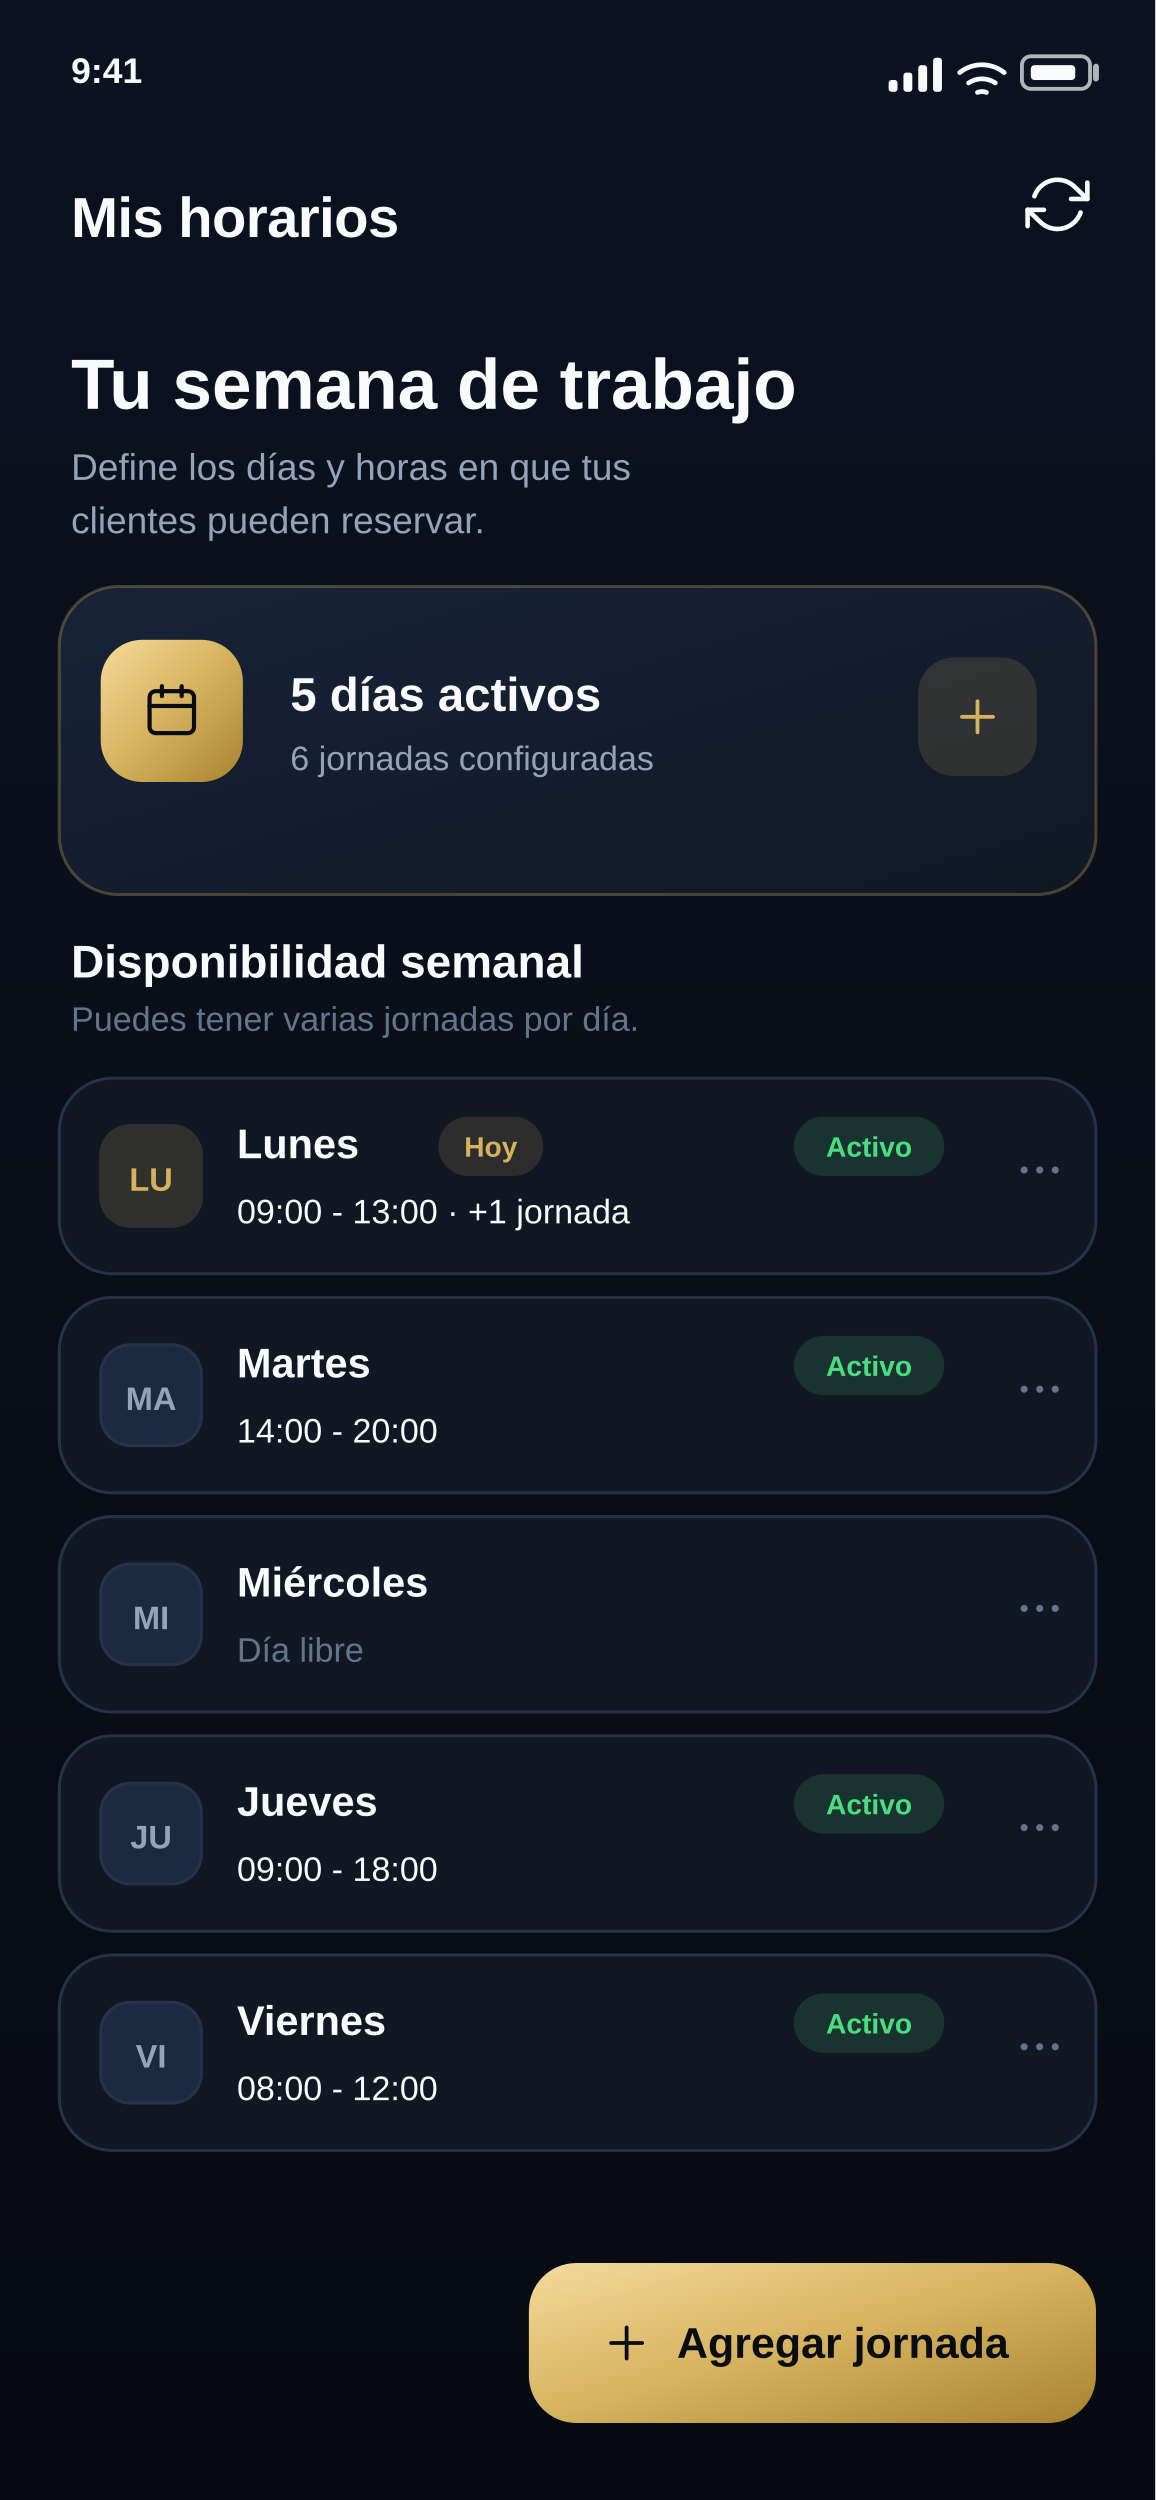
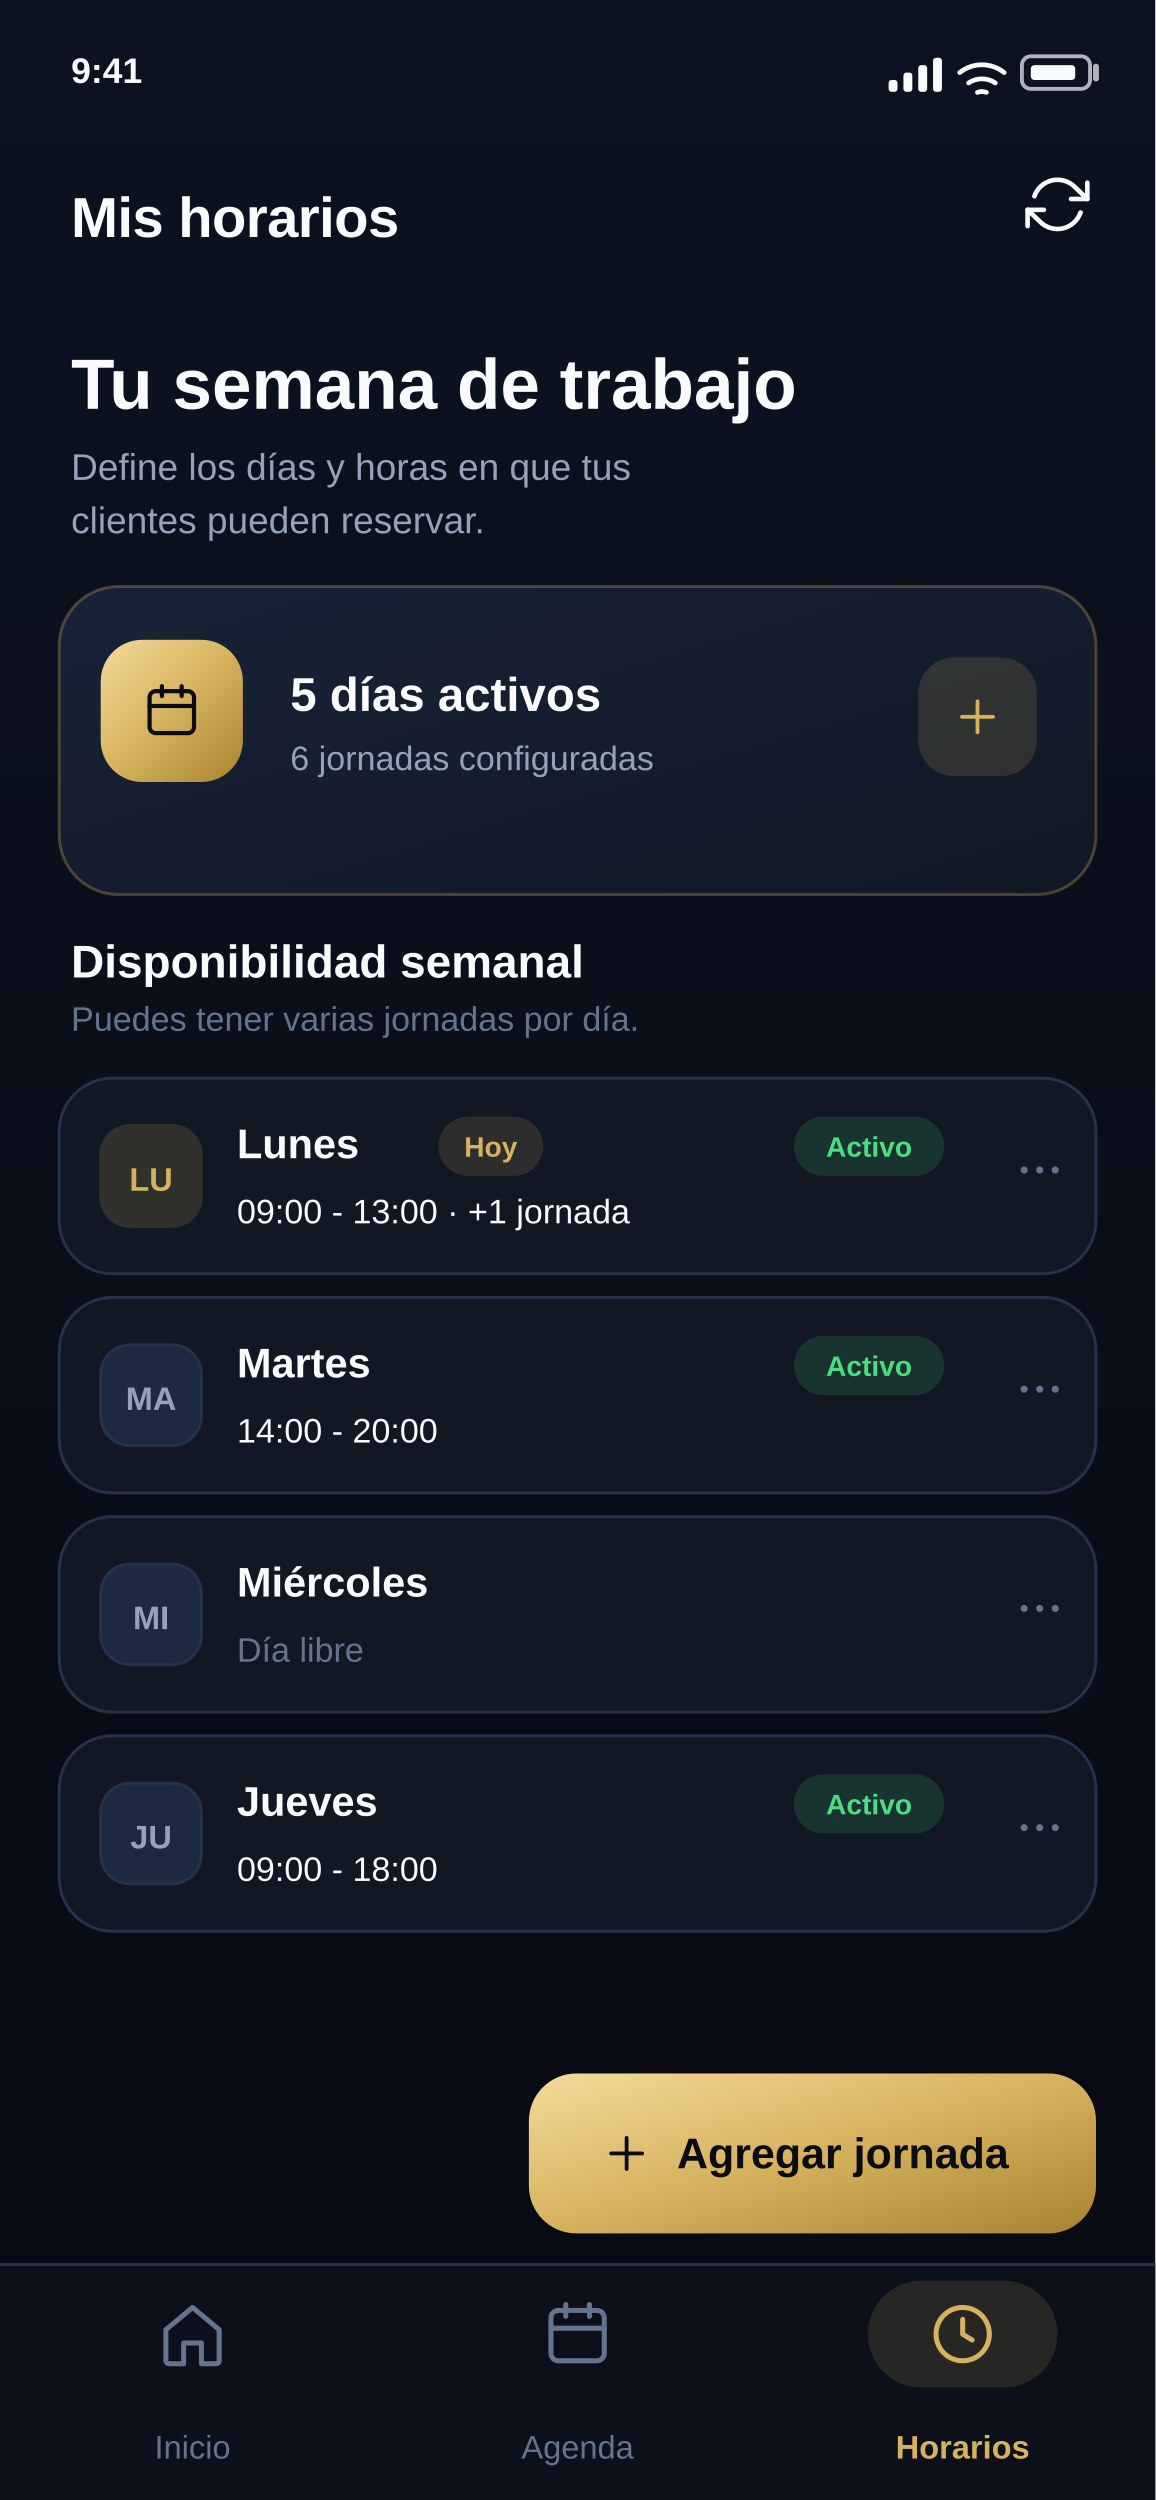
<svg xmlns="http://www.w3.org/2000/svg" width="390" height="844" viewBox="0 0 390 844">
  <defs>
    <linearGradient id="bg" x1="0" y1="0" x2="0" y2="1">
      <stop offset="0%" stop-color="#0C1220" />
      <stop offset="100%" stop-color="#070A12" />
    </linearGradient>
    <linearGradient id="gold" x1="0" y1="0" x2="1" y2="1">
      <stop offset="0%" stop-color="#F4DA9A" />
      <stop offset="50%" stop-color="#D6B25E" />
      <stop offset="100%" stop-color="#A9832F" />
    </linearGradient>
    <linearGradient id="card" x1="0" y1="0" x2="1" y2="1">
      <stop offset="0%" stop-color="#182338" />
      <stop offset="100%" stop-color="#111824" />
    </linearGradient>
    <linearGradient id="hero" x1="0" y1="0" x2="1" y2="1">
      <stop offset="0%" stop-color="#2C2412" />
      <stop offset="50%" stop-color="#141B2A" />
      <stop offset="100%" stop-color="#0E1420" />
    </linearGradient>
  </defs>
  <rect width="390" height="844" fill="url(#bg)" />
  <g>
    <text x="24" y="28" font-family="Poppins, Arial, sans-serif" font-size="12" font-weight="600" fill="#F8FAFC" text-anchor="start" opacity="1" letter-spacing="0">9:41</text>
    <rect x="300" y="27" width="3" height="4" rx="1" fill="#F8FAFC" />
    <rect x="305" y="24.5" width="3" height="6.5" rx="1" fill="#F8FAFC" />
    <rect x="310" y="22" width="3" height="9" rx="1" fill="#F8FAFC" />
    <rect x="315" y="19.5" width="3" height="11.5" rx="1" fill="#F8FAFC" />
    <path d="M324 24.5a12 12 0 0 1 15 0M327 28a8 8 0 0 1 9 0M330 31.2a4 4 0 0 1 3 0" fill="none" stroke="#F8FAFC" stroke-width="1.6" stroke-linecap="round" />
    <rect x="345" y="19" width="23" height="11" rx="3" fill="none" stroke="#F8FAFC" stroke-width="1.3" opacity="0.7" />
    <rect x="348" y="22" width="15" height="5" rx="1.2" fill="#F8FAFC" />
    <path d="M370 22.5v4" stroke="#F8FAFC" stroke-width="2" stroke-linecap="round" opacity="0.7" />
  </g>
  <g>
    <text x="24" y="80" font-family="Poppins, Arial, sans-serif" font-size="19" font-weight="600" fill="#F8FAFC" text-anchor="start" opacity="1" letter-spacing="-0.2">Mis horarios</text>
    <g transform="translate(346 58) scale(0.9166667)" fill="none" stroke="#F8FAFC" stroke-width="1.7" stroke-linecap="round" stroke-linejoin="round" color="#F8FAFC">
      <path d="M23 4v6h-6M1 20v-6h6" />
      <path d="M3.5 9a9 9 0 0 1 14.9-3.4L23 10M1 14l4.6 4.4A9 9 0 0 0 20.5 15" />
    </g>
  </g>
  <text x="24" y="138" font-family="Poppins, Arial, sans-serif" font-size="24" font-weight="700" fill="#F8FAFC" text-anchor="start" opacity="1" letter-spacing="0">Tu semana de trabajo</text>
  <text x="24" y="162" font-family="Poppins, Arial, sans-serif" font-size="12.5" font-weight="400" fill="#94A3B8" text-anchor="start" opacity="1" letter-spacing="0">Define los días y horas en que tus</text>
  <text x="24" y="180" font-family="Poppins, Arial, sans-serif" font-size="12.5" font-weight="400" fill="#94A3B8" text-anchor="start" opacity="1" letter-spacing="0">clientes pueden reservar.</text>
  <rect x="20" y="198" width="350" height="104" rx="20" fill="url(#card)" stroke="#D6B25E" stroke-opacity="0.3" stroke-width="1" opacity="1" />
  <g>
    <rect x="34" y="216" width="48" height="48" rx="14" fill="url(#gold)" />
    <g transform="translate(48 230) scale(0.8333333)" fill="none" stroke="#090C12" stroke-width="1.7" stroke-linecap="round" stroke-linejoin="round" color="#090C12">
      <rect x="3" y="4" width="18" height="17" rx="2.5" />
      <path d="M8 2v4M16 2v4M3 10h18" />
    </g>
  </g>
  <text x="98" y="240" font-family="Poppins, Arial, sans-serif" font-size="16" font-weight="700" fill="#F8FAFC" text-anchor="start" opacity="1" letter-spacing="0">5 días activos</text>
  <text x="98" y="260" font-family="Poppins, Arial, sans-serif" font-size="11.5" font-weight="400" fill="#94A3B8" text-anchor="start" opacity="1" letter-spacing="0">6 jornadas configuradas</text>
  <rect x="310" y="222" width="40" height="40" rx="12" fill="#D6B25E" opacity="0.15" />
  <g transform="translate(321 233) scale(0.75)" fill="none" stroke="#D6B25E" stroke-width="1.7" stroke-linecap="round" stroke-linejoin="round" color="#D6B25E">
    <path d="M12 5v14M5 12h14" />
  </g>
  <text x="24" y="330" font-family="Poppins, Arial, sans-serif" font-size="15.5" font-weight="600" fill="#F8FAFC" text-anchor="start" opacity="1" letter-spacing="0">Disponibilidad semanal</text>
  <text x="24" y="348" font-family="Poppins, Arial, sans-serif" font-size="11.5" font-weight="400" fill="#64748B" text-anchor="start" opacity="1" letter-spacing="0">Puedes tener varias jornadas por día.</text>
  <g>
    <rect x="20" y="364" width="350" height="66" rx="18" fill="#111824" stroke="#26324A" stroke-opacity="1" stroke-width="1" opacity="1" />
    <g>
      <rect x="34" y="380" width="34" height="34" rx="10" fill="#D6B25E" opacity="0.16" stroke="#D6B25E" />
      <text x="51" y="402" font-family="Poppins, Arial, sans-serif" font-size="11" font-weight="700" fill="#D6B25E" text-anchor="middle" opacity="1" letter-spacing="0">LU</text>
    </g>
    <text x="80" y="391" font-family="Poppins, Arial, sans-serif" font-size="14" font-weight="600" fill="#F8FAFC" text-anchor="start" opacity="1" letter-spacing="0">Lunes</text>
    <g>
      <rect x="148" y="377" width="35.39" height="20" rx="10" fill="#D6B25E" opacity="0.14" />
      <text x="165.695" y="390.5" font-family="Poppins, Arial, sans-serif" font-size="9.5" font-weight="600" fill="#D6B25E" text-anchor="middle" opacity="1" letter-spacing="0">Hoy</text>
    </g>
    <text x="80" y="413" font-family="Poppins, Arial, sans-serif" font-size="11.5" font-weight="400" fill="#F8FAFC" text-anchor="start" opacity="1" letter-spacing="0">09:00 - 13:00  ·  +1 jornada</text>
    <g>
      <rect x="268" y="377" width="50.78" height="20" rx="10" fill="#4ADE80" opacity="0.14" />
      <text x="293.39" y="390.5" font-family="Poppins, Arial, sans-serif" font-size="9.5" font-weight="600" fill="#4ADE80" text-anchor="middle" opacity="1" letter-spacing="0">Activo</text>
    </g>
    <g transform="translate(342 386) scale(0.75)" fill="none" stroke="#64748B" stroke-width="1.7" stroke-linecap="round" stroke-linejoin="round" color="#64748B">
      <circle cx="5" cy="12" r="1.6" fill="currentColor" stroke="none" />
      <circle cx="12" cy="12" r="1.6" fill="currentColor" stroke="none" />
      <circle cx="19" cy="12" r="1.6" fill="currentColor" stroke="none" />
    </g>
  </g>
  <g>
    <rect x="20" y="438" width="350" height="66" rx="18" fill="#111824" stroke="#26324A" stroke-opacity="1" stroke-width="1" opacity="1" />
    <g>
      <rect x="34" y="454" width="34" height="34" rx="10" fill="#1D2940" opacity="1" stroke="#26324A" />
      <text x="51" y="476" font-family="Poppins, Arial, sans-serif" font-size="11" font-weight="700" fill="#94A3B8" text-anchor="middle" opacity="1" letter-spacing="0">MA</text>
    </g>
    <text x="80" y="465" font-family="Poppins, Arial, sans-serif" font-size="14" font-weight="600" fill="#F8FAFC" text-anchor="start" opacity="1" letter-spacing="0">Martes</text>
    <text x="80" y="487" font-family="Poppins, Arial, sans-serif" font-size="11.5" font-weight="400" fill="#F8FAFC" text-anchor="start" opacity="1" letter-spacing="0">14:00 - 20:00</text>
    <g>
      <rect x="268" y="451" width="50.78" height="20" rx="10" fill="#4ADE80" opacity="0.14" />
      <text x="293.39" y="464.5" font-family="Poppins, Arial, sans-serif" font-size="9.5" font-weight="600" fill="#4ADE80" text-anchor="middle" opacity="1" letter-spacing="0">Activo</text>
    </g>
    <g transform="translate(342 460) scale(0.75)" fill="none" stroke="#64748B" stroke-width="1.7" stroke-linecap="round" stroke-linejoin="round" color="#64748B">
      <circle cx="5" cy="12" r="1.6" fill="currentColor" stroke="none" />
      <circle cx="12" cy="12" r="1.6" fill="currentColor" stroke="none" />
      <circle cx="19" cy="12" r="1.6" fill="currentColor" stroke="none" />
    </g>
  </g>
  <g>
    <rect x="20" y="512" width="350" height="66" rx="18" fill="#111824" stroke="#26324A" stroke-opacity="1" stroke-width="1" opacity="1" />
    <g>
      <rect x="34" y="528" width="34" height="34" rx="10" fill="#1D2940" opacity="1" stroke="#26324A" />
      <text x="51" y="550" font-family="Poppins, Arial, sans-serif" font-size="11" font-weight="700" fill="#94A3B8" text-anchor="middle" opacity="1" letter-spacing="0">MI</text>
    </g>
    <text x="80" y="539" font-family="Poppins, Arial, sans-serif" font-size="14" font-weight="600" fill="#F8FAFC" text-anchor="start" opacity="1" letter-spacing="0">Miércoles</text>
    <text x="80" y="561" font-family="Poppins, Arial, sans-serif" font-size="11.5" font-weight="400" fill="#64748B" text-anchor="start" opacity="1" letter-spacing="0">Día libre</text>
    <g transform="translate(342 534) scale(0.75)" fill="none" stroke="#64748B" stroke-width="1.7" stroke-linecap="round" stroke-linejoin="round" color="#64748B">
      <circle cx="5" cy="12" r="1.6" fill="currentColor" stroke="none" />
      <circle cx="12" cy="12" r="1.6" fill="currentColor" stroke="none" />
      <circle cx="19" cy="12" r="1.6" fill="currentColor" stroke="none" />
    </g>
  </g>
  <g>
    <rect x="20" y="586" width="350" height="66" rx="18" fill="#111824" stroke="#26324A" stroke-opacity="1" stroke-width="1" opacity="1" />
    <g>
      <rect x="34" y="602" width="34" height="34" rx="10" fill="#1D2940" opacity="1" stroke="#26324A" />
      <text x="51" y="624" font-family="Poppins, Arial, sans-serif" font-size="11" font-weight="700" fill="#94A3B8" text-anchor="middle" opacity="1" letter-spacing="0">JU</text>
    </g>
    <text x="80" y="613" font-family="Poppins, Arial, sans-serif" font-size="14" font-weight="600" fill="#F8FAFC" text-anchor="start" opacity="1" letter-spacing="0">Jueves</text>
    <text x="80" y="635" font-family="Poppins, Arial, sans-serif" font-size="11.5" font-weight="400" fill="#F8FAFC" text-anchor="start" opacity="1" letter-spacing="0">09:00 - 18:00</text>
    <g>
      <rect x="268" y="599" width="50.78" height="20" rx="10" fill="#4ADE80" opacity="0.14" />
      <text x="293.39" y="612.5" font-family="Poppins, Arial, sans-serif" font-size="9.5" font-weight="600" fill="#4ADE80" text-anchor="middle" opacity="1" letter-spacing="0">Activo</text>
    </g>
    <g transform="translate(342 608) scale(0.75)" fill="none" stroke="#64748B" stroke-width="1.7" stroke-linecap="round" stroke-linejoin="round" color="#64748B">
      <circle cx="5" cy="12" r="1.6" fill="currentColor" stroke="none" />
      <circle cx="12" cy="12" r="1.6" fill="currentColor" stroke="none" />
      <circle cx="19" cy="12" r="1.6" fill="currentColor" stroke="none" />
    </g>
  </g>
  <g>
-     <rect x="20" y="660" width="350" height="66" rx="18" fill="#111824" stroke="#26324A" stroke-opacity="1" stroke-width="1" opacity="1" />
-     <g>
-       <rect x="34" y="676" width="34" height="34" rx="10" fill="#1D2940" opacity="1" stroke="#26324A" />
-       <text x="51" y="698" font-family="Poppins, Arial, sans-serif" font-size="11" font-weight="700" fill="#94A3B8" text-anchor="middle" opacity="1" letter-spacing="0">VI</text>
-     </g>
-     <text x="80" y="687" font-family="Poppins, Arial, sans-serif" font-size="14" font-weight="600" fill="#F8FAFC" text-anchor="start" opacity="1" letter-spacing="0">Viernes</text>
-     <text x="80" y="709" font-family="Poppins, Arial, sans-serif" font-size="11.5" font-weight="400" fill="#F8FAFC" text-anchor="start" opacity="1" letter-spacing="0">08:00 - 12:00</text>
-     <g>
-       <rect x="268" y="673" width="50.78" height="20" rx="10" fill="#4ADE80" opacity="0.14" />
-       <text x="293.39" y="686.5" font-family="Poppins, Arial, sans-serif" font-size="9.5" font-weight="600" fill="#4ADE80" text-anchor="middle" opacity="1" letter-spacing="0">Activo</text>
-     </g>
-     <g transform="translate(342 682) scale(0.75)" fill="none" stroke="#64748B" stroke-width="1.7" stroke-linecap="round" stroke-linejoin="round" color="#64748B">
-       <circle cx="5" cy="12" r="1.6" fill="currentColor" stroke="none" />
-       <circle cx="12" cy="12" r="1.6" fill="currentColor" stroke="none" />
-       <circle cx="19" cy="12" r="1.6" fill="currentColor" stroke="none" />
-     </g>
-   </g>
-   <g>
-     <rect x="178.55" y="764" width="191.45" height="54" rx="16" fill="url(#gold)" />
-     <g transform="translate(202.55 782)">
+     <rect x="178.55" y="700" width="191.45" height="54" rx="16" fill="url(#gold)" />
+     <g transform="translate(202.55 718)">
      <g transform="translate(0 0) scale(0.75)" fill="none" stroke="#090C12" stroke-width="1.7" stroke-linecap="round" stroke-linejoin="round" color="#090C12">
        <path d="M12 5v14M5 12h14" />
      </g>
    </g>
-     <text x="228.55" y="796" font-family="Poppins, Arial, sans-serif" font-size="14.5" font-weight="600" fill="#090C12" text-anchor="start" opacity="1" letter-spacing="0">Agregar jornada</text>
+     <text x="228.55" y="732" font-family="Poppins, Arial, sans-serif" font-size="14.5" font-weight="600" fill="#090C12" text-anchor="start" opacity="1" letter-spacing="0">Agregar jornada</text>
+   </g>
+   <g>
+     <rect x="0" y="764" width="390" height="80" fill="#0B101C" opacity="0.98" />
+     <rect x="0" y="764" width="390" height="1" fill="#26324A" />
+     <g>
+       <g transform="translate(53 776) scale(1)" fill="none" stroke="#64748B" stroke-width="1.7" stroke-linecap="round" stroke-linejoin="round" color="#64748B">
+         <path d="M3 10.5 12 3l9 7.5V21a1 1 0 0 1-1 1h-5v-7H9v7H4a1 1 0 0 1-1-1z" />
+       </g>
+       <text x="65" y="830" font-family="Poppins, Arial, sans-serif" font-size="11" font-weight="500" fill="#64748B" text-anchor="middle" opacity="1" letter-spacing="0">Inicio</text>
+     </g>
+     <g>
+       <g transform="translate(183 776) scale(1)" fill="none" stroke="#64748B" stroke-width="1.7" stroke-linecap="round" stroke-linejoin="round" color="#64748B">
+         <rect x="3" y="4" width="18" height="17" rx="2.5" />
+         <path d="M8 2v4M16 2v4M3 10h18" />
+       </g>
+       <text x="195" y="830" font-family="Poppins, Arial, sans-serif" font-size="11" font-weight="500" fill="#64748B" text-anchor="middle" opacity="1" letter-spacing="0">Agenda</text>
+     </g>
+     <g>
+       <rect x="293" y="770" width="64" height="36" rx="18" fill="#D6B25E" opacity="0.14" />
+       <g transform="translate(313 776) scale(1)" fill="none" stroke="#D6B25E" stroke-width="1.7" stroke-linecap="round" stroke-linejoin="round" color="#D6B25E">
+         <circle cx="12" cy="12" r="9" />
+         <path d="M12 7v5l3.2 2" />
+       </g>
+       <text x="325" y="830" font-family="Poppins, Arial, sans-serif" font-size="11" font-weight="600" fill="#D6B25E" text-anchor="middle" opacity="1" letter-spacing="0">Horarios</text>
+     </g>
  </g>
</svg>
